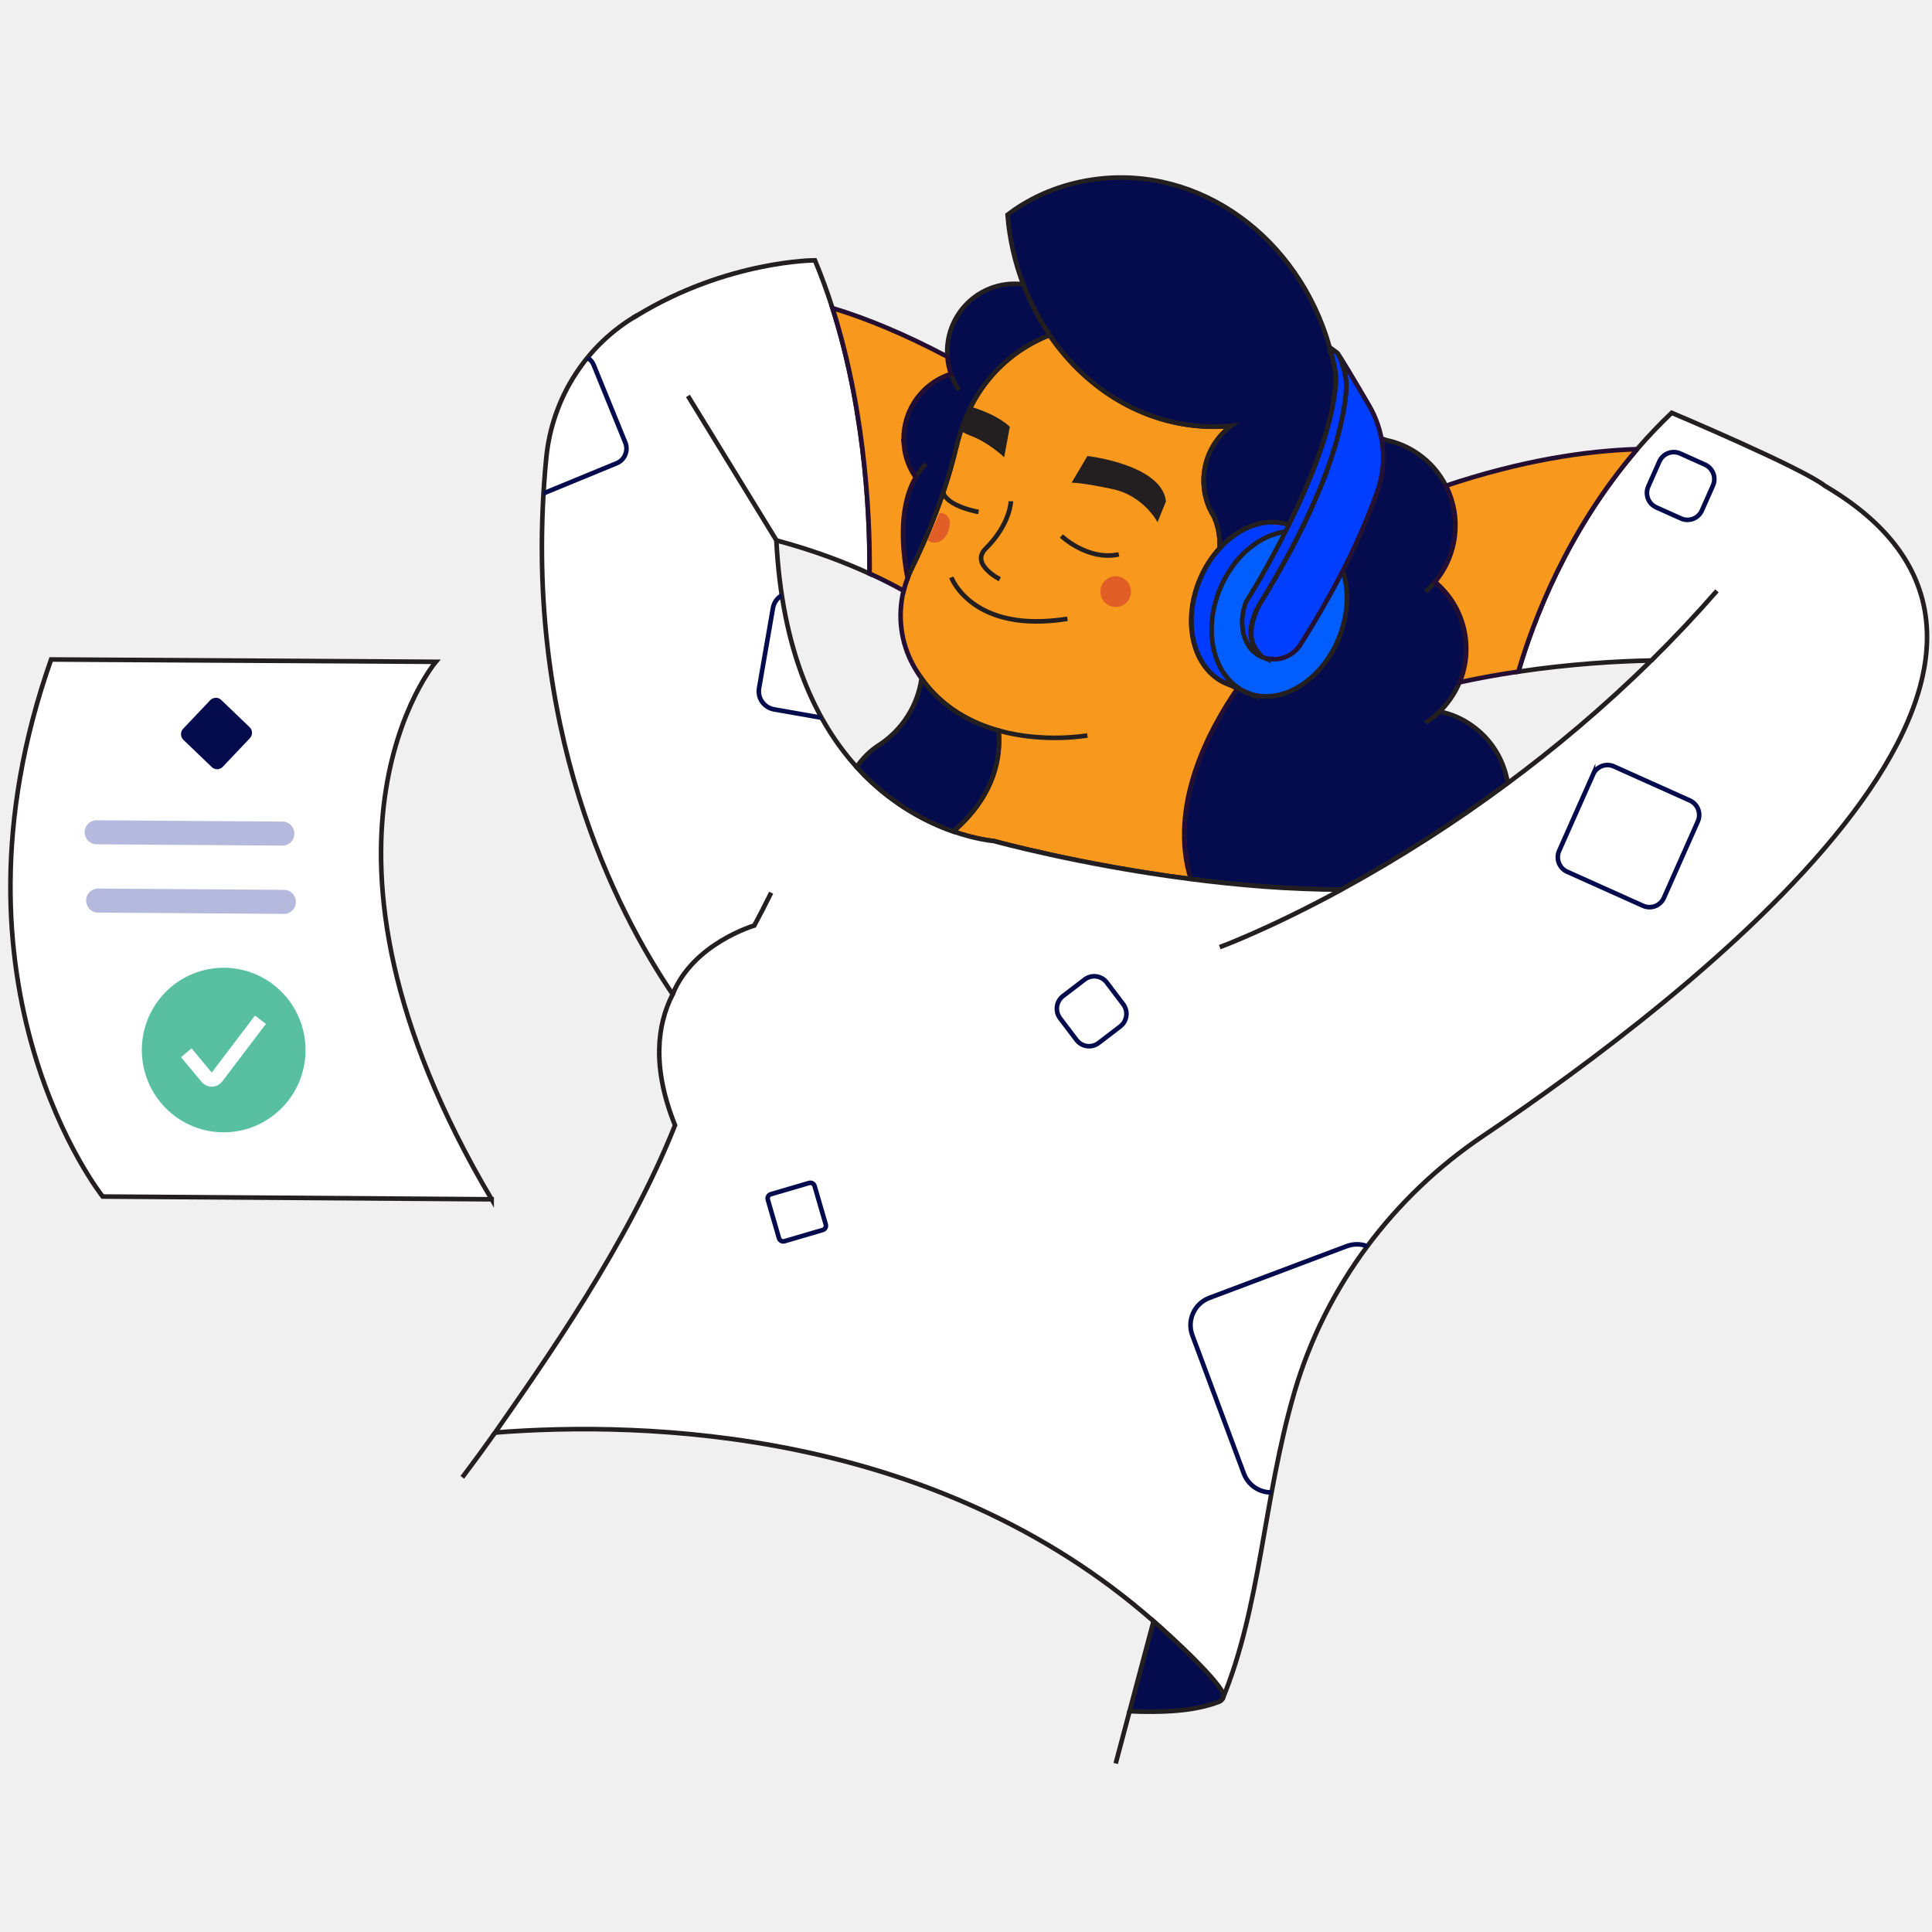
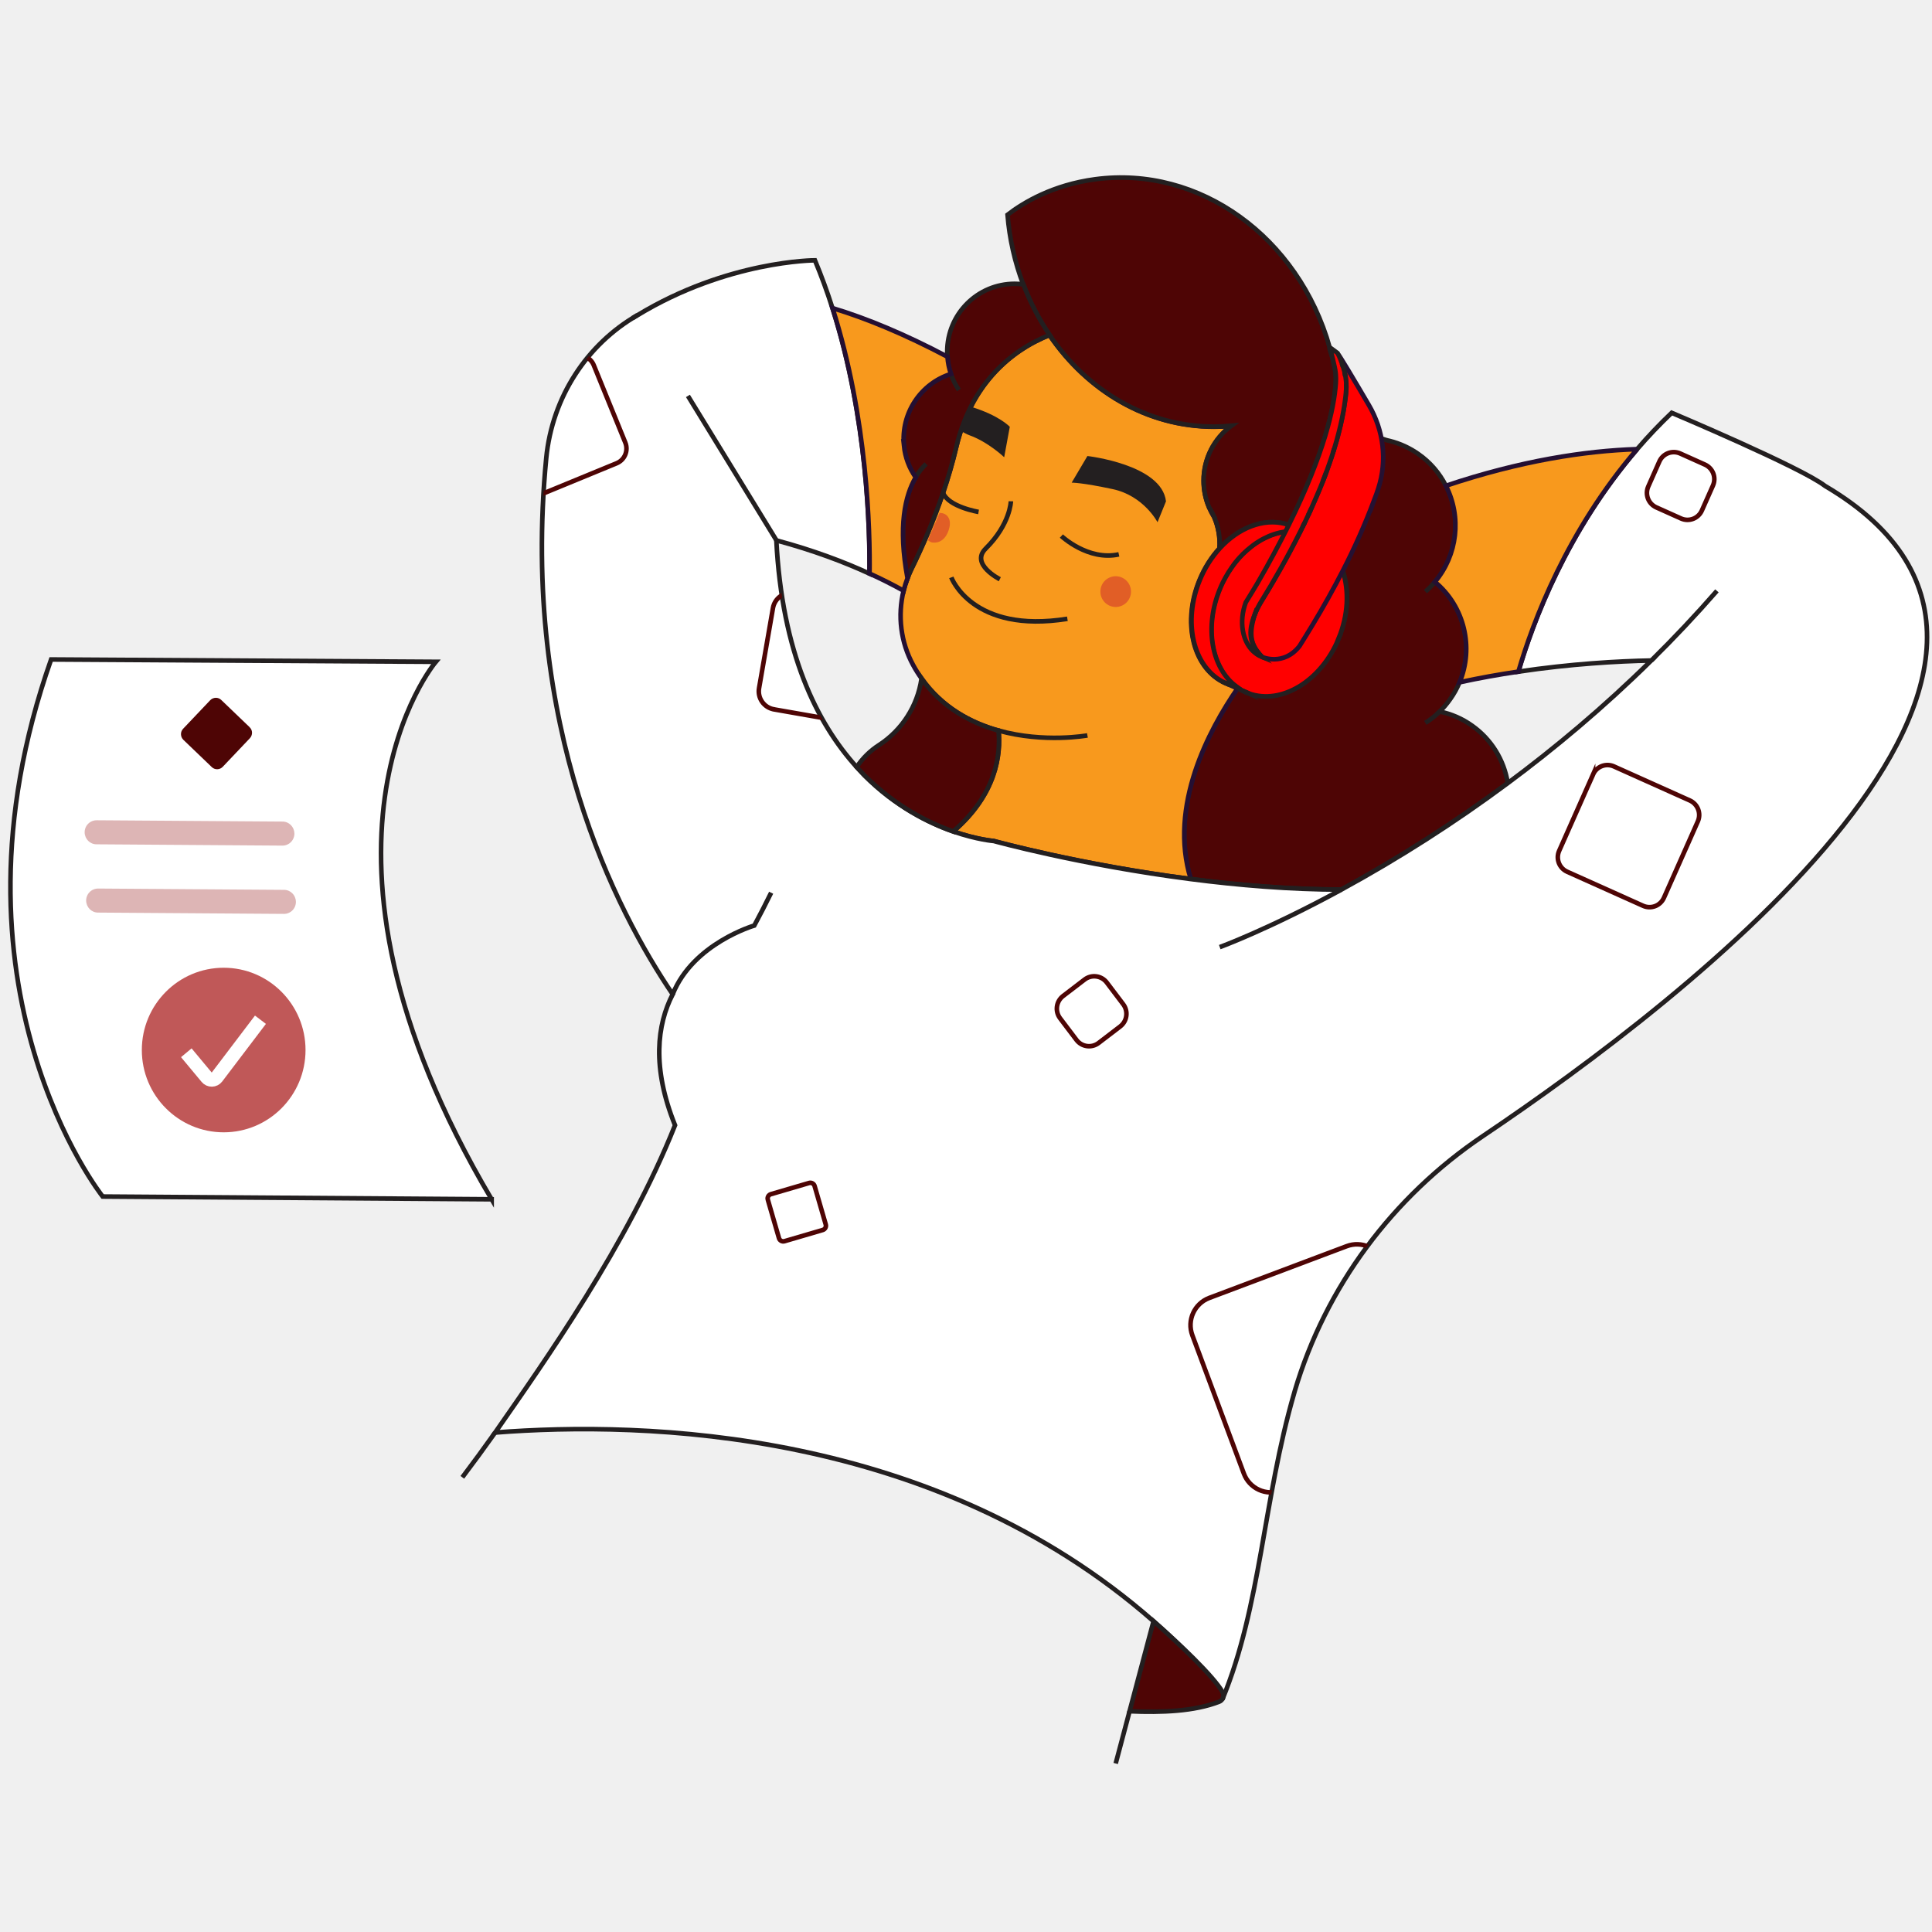
- <svg xmlns="http://www.w3.org/2000/svg" id="SvgjsSvg1560" width="288" height="288" version="1.1">
-   <defs id="SvgjsDefs1561" />
-   <g id="SvgjsG1562">
-     <svg viewBox="0 0 243 201" width="288" height="288">
-       <g clip-path="url(#a)">
-         <path fill="#fff" stroke="#231F20" stroke-miterlimit="10" stroke-width=".577" d="m61.837 129.842-48.922-.346s-21.01-26.341-6.487-67.55l48.388.293S35.361 85.15 61.837 129.85z" class="svgShape colorffffff-1 svgStroke colorStroke231f20-1 selectable" />
-         <path fill="#B5B9DD" d="M37.028 83.812a1.503 1.503 0 0 1-1.512 1.546l-23.374-.164c-.816 0-1.47-.657-1.495-1.478a1.503 1.503 0 0 1 1.512-1.546l23.374.164c.816 0 1.47.657 1.495 1.477M37.218 92.4a1.503 1.503 0 0 1-1.513 1.546l-23.373-.164c-.817 0-1.47-.657-1.496-1.478a1.503 1.503 0 0 1 1.513-1.546l23.373.164c.817 0 1.47.657 1.496 1.477" class="svgShape colorb5b9dd-2 selectable" />
-         <path fill="#050c4e" d="m31.4 70.464-3.575-3.43a.96.96 0 0 0-.696-.268 1 1 0 0 0-.688.302l-3.411 3.594a.97.97 0 0 0-.267.7 1 1 0 0 0 .301.691l3.575 3.43c.189.182.438.277.696.268a.96.96 0 0 0 .679-.302l3.411-3.594c.18-.19.275-.44.275-.7a.95.95 0 0 0-.3-.683z" class="svgShape colored2b50-3 selectable" />
-         <path fill="#58C0A0" d="M28.134 121.419c5.685 0 10.294-4.634 10.294-10.35s-4.609-10.35-10.294-10.35-10.295 4.634-10.295 10.35 4.609 10.35 10.295 10.35" class="svgShape color58c0a0-4 selectable" />
-         <path stroke="#fff" stroke-miterlimit="10" stroke-width="1.73" d="m23.434 111.413 2.595 3.119a.787.787 0 0 0 1.229-.026l5.5-7.248" fill="none" class="svgStroke colorStrokeffffff-5 selectable" />
-         <path fill="#050c4e" stroke="#231F20" stroke-miterlimit="10" stroke-width=".577" d="M189.646 77.486a179 179 0 0 1-20.942 13.4c-6.497-.017-13.002-.562-18.931-1.33-2.836-9.227 2.294-18.782 5.878-23.983l.618.276h.018c.163.095.335.173.498.25.086.035.172.07.258.096l.034.017c4.073 1.469 9.075-1.546 11.283-6.894 1.238-2.972 1.341-6.056.524-8.536 3.24-6.298 2.149-13.39 2.957-17.252.085-.398 1.452.63 2.973.933 1.263.32 2.492.872 3.626 1.676a10.76 10.76 0 0 1 3.412 3.948c1.787 3.516 1.624 7.879-.791 11.326-.189.268-.387.518-.593.769 3.721 3.093 4.924 8.25 3.111 12.622a10.5 10.5 0 0 1-1.169 2.117c-.404.578-.85 1.105-1.34 1.572 1.426.294 2.827.881 4.09 1.788a10.93 10.93 0 0 1 4.477 7.205z" class="svgShape color795ca7-6 svgStroke colorStroke231f20-6 selectable" />
-         <path fill="#F8991D" stroke="#240F32" stroke-miterlimit="10" stroke-width=".577" d="M149.772 89.564c-13.99-1.797-24.783-4.786-24.783-4.786s-2.079-.156-5.095-1.201c5.456-4.7 5.989-9.728 5.697-12.683-3.48-.976-7.09-2.894-9.685-6.565-.378-.527-.73-1.08-1.057-1.685-1.572-2.877-1.959-6.212-1.203-9.34.129-.535.292-1.062.49-1.572.146-.397.318-.786.498-1.166 1.367-2.79 2.785-6.056 3.979-9.59a64 64 0 0 0 1.667-5.78 23 23 0 0 1 1.04-3.3c.086-.198.163-.397.249-.596q.129-.295.258-.578.13-.287.275-.562c.086-.164.163-.32.249-.475q.129-.236.258-.458a8 8 0 0 1 .266-.45c.086-.146.181-.293.275-.431.361-.562.748-1.097 1.152-1.581 2.492-3.076 5.474-4.743 7.699-5.624 4.77 7.006 12.263 11.533 20.693 11.533.739 0 1.461-.035 2.183-.104a8.52 8.52 0 0 0-3.48 6.895c0 1.192.24 2.324.678 3.352.172.423.387.829.636 1.218.55 1.27.765 2.618.679 3.922-1.014 1.097-1.882 2.454-2.518 3.991-2.165 5.236-.876 10.808 2.862 12.787h.017l.791.362 1.108.493c-3.583 5.2-8.713 14.756-5.878 23.983z" class="svgShape colorf8991d-7 svgStroke colorStroke240f32-7 selectable" />
-         <path fill="#ffffff" stroke="#231F20" stroke-miterlimit="10" stroke-width=".577" d="M186.509 121.893c-11.326 7.629-19.774 18.929-23.658 32.061-.026.095-.051.19-.077.276-3.901 13.417-4.176 26.799-9.032 38.523.396-1.27-4.941-6.583-8.653-9.84-27.567-24.19-63.943-25.201-82.814-23.732 6.23-8.959 16.654-23.646 22.627-38.653-2.93-7.283-2.26-12.63-.293-16.475-7.072-10.41-19.163-33.65-15.906-67.421.74-7.698 5.139-14.341 11.455-17.978h.009c11.377-6.912 22.334-6.912 22.334-6.912a75 75 0 0 1 2.199 6.005c4.426 13.9 4.727 28.095 4.658 33.4-3.102-1.426-7.012-2.921-11.713-4.182.714 14.108 5.07 22.963 10.106 28.518.327.354.662.708.988 1.045 3.876 3.88 8.018 5.953 11.154 7.05 3.017 1.045 5.096 1.2 5.096 1.2s10.793 2.99 24.783 4.787c5.93.769 12.435 1.313 18.931 1.33a178.6 178.6 0 0 0 20.942-13.399c5.869-4.354 12.014-9.477 18.046-15.421-4.245.086-10.157.423-16.714 1.4 1.83-6.29 6.101-17.711 14.944-27.992a63 63 0 0 1 4.339-4.561s16.293 6.868 19.292 9.2c37.742 22.22-17.332 64.475-43.043 81.771Z" class="svgShape colorffffff-8 svgStroke colorStroke231f20-8 selectable" />
-         <path stroke="#231F20" stroke-miterlimit="10" stroke-width=".577" d="M125.591 70.887c5.757 1.607 11.18.613 11.18.613" fill="none" class="svgStroke colorStroke231f20-9 selectable" />
-         <path fill="#050c4e" stroke="#231F20" stroke-miterlimit="10" stroke-width=".577" d="M168.007 27.302c-.215 2.98-1.375 8.605-5.93 17.788l-.481-.216c-2.767-.717-5.878.527-8.206 3.067a8.5 8.5 0 0 0-.679-3.922 7 7 0 0 0-.292-.622c-.112-.199-.224-.406-.353-.596a8.5 8.5 0 0 1-.679-3.352 8.55 8.55 0 0 1 3.481-6.895c-.722.07-1.453.104-2.183.104-8.43 0-15.923-4.518-20.693-11.533a30.6 30.6 0 0 1-3.3-6.367 32 32 0 0 1-1.967-8.743c1.993-1.538 5.706-3.759 11.008-4.467 13.104-1.754 25.582 7.24 29.518 21.166-.138-.095.163.787.352 1.34.137.596.266 1.2.378 1.814.043.475.052.941.017 1.408z" class="svgShape color795ca7-10 svgStroke colorStroke231f20-10 selectable" />
-         <path stroke="#231F20" stroke-miterlimit="10" stroke-width=".577" d="m153.751 64.734.791.355c-.095-.035-.198-.078-.293-.113a4 4 0 0 1-.498-.242ZM164.166 46.014l-.705-.31" fill="none" class="svgStroke colorStroke231f20-11 selectable" />
-         <path fill="#005eff" stroke="#231F20" stroke-miterlimit="10" stroke-width=".577" d="M168.368 59.328c-2.208 5.339-7.201 8.354-11.283 6.894l-.034-.018-.765-.336h-.017a8 8 0 0 1-.567-.355c-.086-.052-.164-.112-.25-.172-3.102-2.307-4.056-7.439-2.053-12.268 1.684-4.078 4.992-6.8 8.275-7.206a6 6 0 0 1 1.847.026c.086.01.155.026.241.035q.194.037.387.086l1.847.821c1.349.89 2.329 2.29 2.879 3.965.825 2.471.713 5.564-.524 8.536z" class="svgShape colored1c53-12 svgStroke colorStroke231f20-12 selectable" />
-         <path stroke="#231F20" stroke-miterlimit="10" stroke-width=".577" d="M157.051 66.203q-.129-.04-.258-.095a5 5 0 0 1-.498-.233l.765.337zM166.014 46.833l-1.848-.821c.284.069.559.164.825.276.361.156.705.337 1.023.545Z" fill="none" class="svgStroke colorStroke231f20-13 selectable" />
-         <path fill="#003cff" stroke="#231F20" stroke-miterlimit="10" stroke-width=".577" d="M163.779 45.929a2 2 0 0 0-.241-.035 6.2 6.2 0 0 0-1.323-.069c-.095 0-.181 0-.275.017-.086 0-.172.009-.249.026h-.009c-.086.009-.172.026-.249.035a6 6 0 0 0-.885.198l-.335.104c-.421.138-.843.32-1.255.536-.095.052-.198.095-.292.155-.095.052-.181.095-.267.156q-.386.233-.773.518c-.094.07-.189.138-.275.216a12 12 0 0 0-1.014.89c-.137.138-.284.285-.421.44l-.009.01c-.154.172-.318.353-.464.544-.129.155-.257.32-.369.492-.069.078-.12.155-.172.233 0 0-.009.009-.009.017-.111.156-.214.32-.318.484-.025.026-.034.052-.051.07-.129.215-.258.423-.378.647-.121.216-.232.424-.344.648a.4.4 0 0 0-.026.06q-.18.364-.335.752c-2.002 4.83-1.048 9.962 2.054 12.268a5.5 5.5 0 0 1-.911-.25l-.791-.355h-.017c-3.738-1.987-5.027-7.559-2.861-12.794a13.6 13.6 0 0 1 2.518-3.992c2.337-2.548 5.439-3.784 8.206-3.067l.481.216 1.375.605h.017s.086.07.121.095q.1.063.189.138z" class="svgShape colorcb1682-14 svgStroke colorStroke231f20-14 selectable" />
-         <path fill="#003fff" stroke="#251132" stroke-miterlimit="10" stroke-width=".577" d="M172.837 41.901a83 83 0 0 1-3.944 8.89 113 113 0 0 1-3.756 6.73c-.541.89-1.099 1.806-1.692 2.747-2.028 2.575-4.718 1.365-4.718 1.365-1.538-1.546-1.633-2.903-1.212-4.449.095-.337.206-.665.344-.985a10.4 10.4 0 0 1 .782-1.546c.284-.458.559-.907.825-1.357a127 127 0 0 0 1.572-2.712c.929-1.65 1.762-3.214 2.501-4.7a1 1 0 0 1 .052-.095s0-.017.008-.026c.086-.173.172-.337.249-.51.086-.173.164-.337.25-.5.163-.338.318-.666.464-.994.111-.251.232-.502.343-.743.164-.363.318-.718.473-1.072.077-.172.155-.337.215-.5.086-.2.163-.39.249-.58a35.58 35.58 0 0 0 .524-1.279c.172-.422.327-.837.473-1.243s.292-.804.421-1.192c.069-.2.138-.39.198-.58.068-.19.129-.38.18-.56q.092-.283.172-.554c.06-.19.112-.363.163-.544q.077-.27.155-.527c.077-.276.155-.544.215-.812l.051-.199.078-.294c.051-.19.094-.38.137-.578.069-.294.129-.588.189-.873.026-.147.052-.285.086-.415.026-.147.052-.293.086-.44.077-.432.138-.856.198-1.262.026-.13.034-.259.051-.388q.013-.107.026-.2c.026-.198.043-.388.06-.578v-.07l.026-.301a3.4 3.4 0 0 0 0-.657c0-.078-.009-.155-.017-.242 0-.035 0-.078-.009-.112 0-.07-.008-.13-.026-.199-.008-.086-.025-.181-.034-.276-.009-.06-.026-.121-.034-.182-.035-.155-.069-.32-.103-.466 0-.035-.018-.07-.026-.095-.035-.156-.086-.32-.129-.467 0-.017-.009-.035-.017-.052a12.187 12.187 0 0 0-.361-1.02c-.052-.129-.103-.258-.163-.38a4 4 0 0 0-.172-.362c.18.138 2.182 3.499 3.927 6.48 1.856 3.153 2.329 6.963 1.203 10.453-.163.51-.344 1.028-.533 1.538z" class="svgShape colorec2154-15 svgStroke colorStroke251132-15 selectable" />
-         <path fill="#003aff" stroke="#231F20" stroke-miterlimit="10" stroke-width=".577" d="M169.322 27.3v.657c0 .104-.008.199-.026.302v.07c-.017.19-.034.38-.06.578-.026.19-.051.398-.077.588-.052.406-.12.83-.198 1.261-.051.276-.103.562-.163.847-.06.293-.12.587-.189.881-.069.285-.138.579-.215.872l-.051.2q-.101.399-.215.811c-.052.173-.095.355-.155.527-.052.182-.103.363-.163.545-.052.181-.112.362-.172.553-.052.19-.112.371-.181.561-.06.19-.128.38-.197.579-.138.389-.275.786-.421 1.192q-.23.608-.473 1.244c-.094.233-.18.467-.275.691a9 9 0 0 1-.249.588c-.077.19-.163.38-.249.579-.069.164-.138.337-.215.5q-.23.53-.473 1.072c-.112.25-.232.492-.344.743q-.218.49-.464.993c-.085.165-.154.337-.249.502-.086.172-.163.337-.249.51 0 0 0 .017-.009.025a1 1 0 0 1-.051.095 105 105 0 0 1-2.501 4.7 108 108 0 0 1-2.397 4.07 10 10 0 0 0-.782 1.537c-.138.328-.25.657-.344.993-.421 1.547-.327 2.903 1.212 4.45l-.344-.147h-.009a4 4 0 0 1-.447-.294c-.85-.63-1.4-1.659-1.606-2.86-.19-1.097-.078-2.332.369-3.55q.8-1.286 1.521-2.506a129 129 0 0 0 3.867-7.188c4.554-9.174 5.715-14.807 5.929-17.788a8.4 8.4 0 0 0-.017-1.4c-.051-.63-.601-2.73-.73-3.17.154.112.326.224.498.345.155.113.318.234.481.355q.094.18.172.363c.06.13.112.25.164.38.068.172.137.337.197.518.06.164.112.328.163.501 0 .017.009.035.018.052l.129.466c0 .035.017.07.025.095l.103.467c.009.06.026.121.035.181q.024.145.034.277c.009.069.017.138.026.199 0 .034.009.077.009.112q.002.127.017.242z" class="svgShape colorcb1682-16 svgStroke colorStroke231f20-16 selectable" />
-         <path stroke="#231F20" stroke-miterlimit="10" stroke-width=".577" d="M168.935 25.202a8 8 0 0 0-.164-.5M169.201 26.29c-.035-.155-.069-.319-.103-.466M167.81 35.44q-.08.269-.172.552M166.838 38.334q-.217.608-.473 1.244M164.905 43.016c-.111.25-.223.492-.343.743M164.089 44.754c-.086.164-.163.337-.249.501M158.082 55.56a8 8 0 0 0-.224.631M158.718 61.633c-.997-1.157-1.925-2.246-.868-5.434" fill="none" class="svgStroke colorStroke231f20-17 selectable" />
-         <path fill="#050c4e" stroke="#231F20" stroke-miterlimit="10" stroke-width=".577" d="M132.01 21.132c-2.217.88-5.208 2.548-7.7 5.624-.395.484-.782 1.02-1.151 1.58a7 7 0 0 0-.275.433 8 8 0 0 0-.267.449c-.094.147-.172.302-.258.458-.085.155-.171.31-.249.475-.094.181-.189.363-.275.562-.094.19-.18.38-.258.578-.085.2-.171.398-.249.596a23 23 0 0 0-1.04 3.3 63 63 0 0 1-1.667 5.78c-1.194 3.534-2.612 6.8-3.978 9.59q-.282.57-.499 1.166c-1.211-6.522-.318-10.401 1.031-12.682a8.55 8.55 0 0 1 4.426-13.02 8.5 8.5 0 0 1-.438-2.16c-.026-.207-.026-.414-.026-.63 0-4.717 3.798-8.536 8.49-8.536.37 0 .739.026 1.091.07a30.6 30.6 0 0 0 3.3 6.367z" class="svgShape color6b3293-18 svgStroke colorStroke231f20-18 selectable" />
-         <path stroke="#231F20" stroke-miterlimit="10" stroke-width=".577" d="M120.606 28.054a8.6 8.6 0 0 1-1.014-2.03M180.484 52.184c-.369.449-.773.855-1.203 1.226M181.078 68.504c-.559.544-1.16 1.01-1.805 1.417M152.874 44.268c-.051-.086-.111-.164-.154-.25M116.482 37.35a8 8 0 0 0-1.315 1.684" fill="none" class="svgStroke colorStroke231f20-19 selectable" />
-         <path fill="#050c4e" stroke="#231F20" stroke-miterlimit="10" stroke-width=".577" d="M119.892 83.577c-3.136-1.098-7.278-3.171-11.154-7.05a62 62 0 0 1-.988-1.046 9.6 9.6 0 0 1 2.827-2.781 11.99 11.99 0 0 0 5.319-8.285v-.087c2.604 3.672 6.213 5.59 9.694 6.566.292 2.955-.241 7.983-5.698 12.682Z" class="svgShape color6b3293-20 svgStroke colorStroke231f20-20 selectable" />
-         <path fill="#F8991D" stroke="#240F32" stroke-miterlimit="10" stroke-width=".577" d="M113.698 35.068a8.4 8.4 0 0 0 1.478 3.974c-1.341 2.29-2.235 6.16-1.032 12.682-.197.519-.36 1.037-.489 1.573a62 62 0 0 0-4.288-2.16c.068-5.304-.232-19.49-4.658-33.39 4.297 1.304 9.1 3.29 14.462 6.124.052.752.198 1.469.439 2.16-3.781 1.192-6.334 4.933-5.904 9.046z" class="svgShape colorf8991d-21 svgStroke colorStroke240f32-21 selectable" />
-         <path stroke="#231F20" stroke-miterlimit="10" stroke-width=".577" d="M80.158 18.645c-.207.12-.413.25-.619.38M215.949 53.315a161 161 0 0 1-8.25 8.76M168.712 90.895c-9.186 5.002-15.296 7.23-15.296 7.23" fill="none" class="svgStroke colorStroke231f20-22 selectable" />
-         <path fill="#F8991D" stroke="#240F32" stroke-miterlimit="10" stroke-width=".577" d="M205.929 35.482c-8.843 10.281-13.113 21.702-14.952 27.992a114 114 0 0 0-7.391 1.339c1.814-4.372.619-9.538-3.11-12.622a11.025 11.025 0 0 0 1.383-12.095c9.375-3.136 17.41-4.389 24.061-4.605z" class="svgShape colorf8991d-23 svgStroke colorStroke240f32-23 selectable" />
-         <path stroke="#231F20" stroke-miterlimit="10" stroke-width=".577" d="M62.275 159.18a237 237 0 0 1-4.125 5.633" fill="none" class="svgStroke colorStroke231f20-24 selectable" />
-         <path fill="#050c4e" stroke="#231F20" stroke-miterlimit="10" stroke-width=".577" d="M145.089 182.912c3.127 2.747 7.553 6.92 8.687 8.925a.84.84 0 0 1-.438 1.2c-3.171 1.227-7.184 1.365-11.266 1.201z" class="svgShape color795ca7-25 svgStroke colorStroke231f20-25 selectable" />
-         <path stroke="#231F20" stroke-miterlimit="10" stroke-width=".577" d="m142.073 194.238-1.745 6.566" fill="none" class="svgStroke colorStroke231f20-26 selectable" />
-         <path fill="#231F20" d="m134.795 39.699 1.976-3.343s9.35 1.053 9.883 5.701l-1.066 2.627s-1.719-3.326-5.637-4.164c-3.919-.838-5.147-.812-5.147-.812zM120.933 33.27c.318.13.61.337.953.458 2.407.855 4.417 2.782 4.417 2.782l.705-3.827s-1.289-1.426-4.89-2.523l-1.177 3.11z" class="svgShape color231f20-27 selectable" />
-         <path stroke="#231F20" stroke-miterlimit="10" stroke-width=".577" d="M127.146 42.049s-.061 2.868-3.171 5.952c-1.985 1.961 1.778 3.853 1.778 3.853M119.652 51.621s2.621 7.127 14.6 5.21M133.497 46.42s3.351 3.162 7.227 2.307M123.081 43.389s-3.79-.63-4.469-2.41" fill="none" class="svgStroke colorStroke231f20-28 selectable" />
-         <path fill="#E15E26" d="M140.328 55.345a1.93 1.93 0 0 0 1.925-1.935 1.93 1.93 0 0 0-1.925-1.935 1.93 1.93 0 0 0-1.925 1.935 1.93 1.93 0 0 0 1.925 1.935M116.705 46.948c.309.208.395.303.791.303 1.065 0 1.693-.89 1.925-1.936s-.284-1.805-1.246-1.805z" class="svgShape colore15e26-29 selectable" />
-         <path stroke="#231F20" stroke-miterlimit="10" stroke-width=".577" d="m97.654 46.957-11.129-18.16" fill="none" class="svgStroke colorStroke231f20-30 selectable" />
-         <path fill="#fff" d="M96.993 91.283a122 122 0 0 1-2.123 4.13s-7.691 2.246-10.252 8.622" class="svgShape colorffffff-31 selectable" />
-         <path stroke="#231F20" stroke-miterlimit="10" stroke-width=".577" d="M96.993 91.283a122 122 0 0 1-2.123 4.13s-7.691 2.246-10.252 8.622" fill="none" class="svgStroke colorStroke231f20-32 selectable" />
-         <mask id="b" width="181" height="182" x="62" y="11" maskUnits="userSpaceOnUse" style="mask-type:luminance">
-           <path fill="#fff" d="M186.509 121.893c-11.326 7.629-19.774 18.929-23.658 32.061-.026.095-.051.19-.077.276-3.901 13.417-4.176 26.799-9.032 38.523.396-1.27-4.941-6.583-8.653-9.84-27.567-24.19-63.943-25.201-82.814-23.732 6.23-8.959 16.654-23.646 22.627-38.653-2.93-7.283-2.26-12.63-.293-16.475-7.072-10.41-19.163-33.65-15.906-67.421.74-7.698 5.139-14.341 11.455-17.978h.009c11.377-6.912 22.334-6.912 22.334-6.912a75 75 0 0 1 2.199 6.005c4.426 13.9 4.727 28.095 4.658 33.4-3.102-1.426-7.012-2.921-11.713-4.182.714 14.108 5.07 22.963 10.106 28.518.327.354.662.708.988 1.045 3.876 3.88 8.018 5.953 11.154 7.05 3.017 1.045 5.096 1.2 5.096 1.2s10.793 2.99 24.783 4.787c5.93.769 12.435 1.313 18.931 1.33a178.6 178.6 0 0 0 20.942-13.399c5.869-4.354 12.014-9.477 18.046-15.421-4.245.086-10.157.423-16.714 1.4 1.83-6.29 6.101-17.711 14.944-27.992a63 63 0 0 1 4.339-4.561s16.293 6.868 19.292 9.2c37.742 22.22-17.332 64.475-43.043 81.771" class="svgShape colorffffff-34 selectable" />
-         </mask>
-         <g stroke-miterlimit="10" mask="url(#b)">
-           <path d="m97.34 68.22 10.014 1.755a2.295 2.295 0 0 0 2.654-1.876l1.746-10.069a2.305 2.305 0 0 0-1.866-2.668l-10.015-1.756a2.296 2.296 0 0 0-2.654 1.877L95.473 65.55a2.306 2.306 0 0 0 1.866 2.668ZM149.971 146.951l6.476 17.386a3.63 3.63 0 0 0 4.679 2.141l17.294-6.511a3.66 3.66 0 0 0 2.129-4.704l-6.476-17.387a3.63 3.63 0 0 0-4.679-2.14l-17.294 6.511a3.66 3.66 0 0 0-2.129 4.704ZM208.321 42.816l3.115 1.398a1.98 1.98 0 0 0 2.622-1.01l1.39-3.131a2 2 0 0 0-1.003-2.636l-3.116-1.398a1.98 1.98 0 0 0-2.622 1.01l-1.39 3.132a2 2 0 0 0 1.004 2.635ZM96.576 129.897l1.402 4.835a.56.56 0 0 0 .693.382l4.809-1.41a.56.56 0 0 0 .38-.696l-1.402-4.836a.56.56 0 0 0-.693-.381l-4.81 1.41a.56.56 0 0 0-.38.696ZM166.401 77.436l.719 2.48a.56.56 0 0 0 .693.382l2.466-.723a.563.563 0 0 0 .38-.697l-.719-2.48a.56.56 0 0 0-.693-.381l-2.467.723a.56.56 0 0 0-.379.696ZM61.331 30.431l3.964 9.73a1.98 1.98 0 0 0 2.589 1.09l9.678-3.984a2 2 0 0 0 1.085-2.603l-3.964-9.73a1.98 1.98 0 0 0-2.589-1.09l-9.678 3.984a2 2 0 0 0-1.085 2.603ZM200.37 76.406l-4.262 9.602a2 2 0 0 0 1.004 2.635l9.55 4.285a1.98 1.98 0 0 0 2.621-1.009l4.262-9.601a2 2 0 0 0-1.003-2.636l-9.55-4.285a1.98 1.98 0 0 0-2.622 1.01ZM133.332 107.073l2.066 2.729a1.976 1.976 0 0 0 2.781.38l2.715-2.077a2 2 0 0 0 .378-2.797l-2.066-2.729a1.98 1.98 0 0 0-2.782-.38l-2.715 2.077a2.003 2.003 0 0 0-.377 2.797Z" fill="none" stroke="#050c4e" stroke-width=".577" class="svgStroke colorStrokeed1c53-36 selectable" />
+ <svg xmlns="http://www.w3.org/2000/svg" id="SvgjsSvg1172" width="288" height="288" version="1.1">
+   <defs id="SvgjsDefs1173" />
+   <g id="SvgjsG1174">
+     <svg viewBox="0 0 288 288" width="288" height="288">
+       <svg viewBox="0 0 243 201" width="288" height="288">
+         <g clip-path="url(#a)">
+           <path fill="#fff" stroke="#231F20" stroke-miterlimit="10" stroke-width=".577" d="m61.837 129.842-48.922-.346s-21.01-26.341-6.487-67.55l48.388.293S35.361 85.15 61.837 129.85z" class="svgShape colorffffff-2 svgStroke colorStroke231f20-2 selectable" />
+           <path fill="#ddb5b5" d="M37.028 83.812a1.503 1.503 0 0 1-1.512 1.546l-23.374-.164c-.816 0-1.47-.657-1.495-1.478a1.503 1.503 0 0 1 1.512-1.546l23.374.164c.816 0 1.47.657 1.495 1.477M37.218 92.4a1.503 1.503 0 0 1-1.513 1.546l-23.373-.164c-.817 0-1.47-.657-1.496-1.478a1.503 1.503 0 0 1 1.513-1.546l23.373.164c.817 0 1.47.657 1.496 1.477" class="svgShape colorb5b9dd-3 selectable" />
+           <path fill="#4e0505" d="m31.4 70.464-3.575-3.43a.96.96 0 0 0-.696-.268 1 1 0 0 0-.688.302l-3.411 3.594a.97.97 0 0 0-.267.7 1 1 0 0 0 .301.691l3.575 3.43c.189.182.438.277.696.268a.96.96 0 0 0 .679-.302l3.411-3.594c.18-.19.275-.44.275-.7a.95.95 0 0 0-.3-.683z" class="svgShape color050c4e-4 selectable" />
+           <path fill="#c05858" d="M28.134 121.419c5.685 0 10.294-4.634 10.294-10.35s-4.609-10.35-10.294-10.35-10.295 4.634-10.295 10.35 4.609 10.35 10.295 10.35" class="svgShape color58c0a0-5 selectable" />
+           <path fill="none" stroke="#fff" stroke-miterlimit="10" stroke-width="1.73" d="m23.434 111.413 2.595 3.119a.787.787 0 0 0 1.229-.026l5.5-7.248" class="svgStroke colorStrokeffffff-6 selectable" />
+           <path fill="#4e0505" stroke="#231F20" stroke-miterlimit="10" stroke-width=".577" d="M189.646 77.486a179 179 0 0 1-20.942 13.4c-6.497-.017-13.002-.562-18.931-1.33-2.836-9.227 2.294-18.782 5.878-23.983l.618.276h.018c.163.095.335.173.498.25.086.035.172.07.258.096l.034.017c4.073 1.469 9.075-1.546 11.283-6.894 1.238-2.972 1.341-6.056.524-8.536 3.24-6.298 2.149-13.39 2.957-17.252.085-.398 1.452.63 2.973.933 1.263.32 2.492.872 3.626 1.676a10.76 10.76 0 0 1 3.412 3.948c1.787 3.516 1.624 7.879-.791 11.326-.189.268-.387.518-.593.769 3.721 3.093 4.924 8.25 3.111 12.622a10.5 10.5 0 0 1-1.169 2.117c-.404.578-.85 1.105-1.34 1.572 1.426.294 2.827.881 4.09 1.788a10.93 10.93 0 0 1 4.477 7.205z" class="svgShape color050c4e-7 svgStroke colorStroke231f20-7 selectable" />
+           <path fill="#F8991D" stroke="#240F32" stroke-miterlimit="10" stroke-width=".577" d="M149.772 89.564c-13.99-1.797-24.783-4.786-24.783-4.786s-2.079-.156-5.095-1.201c5.456-4.7 5.989-9.728 5.697-12.683-3.48-.976-7.09-2.894-9.685-6.565-.378-.527-.73-1.08-1.057-1.685-1.572-2.877-1.959-6.212-1.203-9.34.129-.535.292-1.062.49-1.572.146-.397.318-.786.498-1.166 1.367-2.79 2.785-6.056 3.979-9.59a64 64 0 0 0 1.667-5.78 23 23 0 0 1 1.04-3.3c.086-.198.163-.397.249-.596q.129-.295.258-.578.13-.287.275-.562c.086-.164.163-.32.249-.475q.129-.236.258-.458a8 8 0 0 1 .266-.45c.086-.146.181-.293.275-.431.361-.562.748-1.097 1.152-1.581 2.492-3.076 5.474-4.743 7.699-5.624 4.77 7.006 12.263 11.533 20.693 11.533.739 0 1.461-.035 2.183-.104a8.52 8.52 0 0 0-3.48 6.895c0 1.192.24 2.324.678 3.352.172.423.387.829.636 1.218.55 1.27.765 2.618.679 3.922-1.014 1.097-1.882 2.454-2.518 3.991-2.165 5.236-.876 10.808 2.862 12.787h.017l.791.362 1.108.493c-3.583 5.2-8.713 14.756-5.878 23.983z" class="svgShape colorf8991d-8 svgStroke colorStroke240f32-8 selectable" />
+           <path fill="#fff" stroke="#231F20" stroke-miterlimit="10" stroke-width=".577" d="M186.509 121.893c-11.326 7.629-19.774 18.929-23.658 32.061-.026.095-.051.19-.077.276-3.901 13.417-4.176 26.799-9.032 38.523.396-1.27-4.941-6.583-8.653-9.84-27.567-24.19-63.943-25.201-82.814-23.732 6.23-8.959 16.654-23.646 22.627-38.653-2.93-7.283-2.26-12.63-.293-16.475-7.072-10.41-19.163-33.65-15.906-67.421.74-7.698 5.139-14.341 11.455-17.978h.009c11.377-6.912 22.334-6.912 22.334-6.912a75 75 0 0 1 2.199 6.005c4.426 13.9 4.727 28.095 4.658 33.4-3.102-1.426-7.012-2.921-11.713-4.182.714 14.108 5.07 22.963 10.106 28.518.327.354.662.708.988 1.045 3.876 3.88 8.018 5.953 11.154 7.05 3.017 1.045 5.096 1.2 5.096 1.2s10.793 2.99 24.783 4.787c5.93.769 12.435 1.313 18.931 1.33a178.6 178.6 0 0 0 20.942-13.399c5.869-4.354 12.014-9.477 18.046-15.421-4.245.086-10.157.423-16.714 1.4 1.83-6.29 6.101-17.711 14.944-27.992a63 63 0 0 1 4.339-4.561s16.293 6.868 19.292 9.2c37.742 22.22-17.332 64.475-43.043 81.771Z" class="svgShape colorffffff-9 svgStroke colorStroke231f20-9 selectable" />
+           <path fill="none" stroke="#231F20" stroke-miterlimit="10" stroke-width=".577" d="M125.591 70.887c5.757 1.607 11.18.613 11.18.613" class="svgStroke colorStroke231f20-10 selectable" />
+           <path fill="#4e0505" stroke="#231F20" stroke-miterlimit="10" stroke-width=".577" d="M168.007 27.302c-.215 2.98-1.375 8.605-5.93 17.788l-.481-.216c-2.767-.717-5.878.527-8.206 3.067a8.5 8.5 0 0 0-.679-3.922 7 7 0 0 0-.292-.622c-.112-.199-.224-.406-.353-.596a8.5 8.5 0 0 1-.679-3.352 8.55 8.55 0 0 1 3.481-6.895c-.722.07-1.453.104-2.183.104-8.43 0-15.923-4.518-20.693-11.533a30.6 30.6 0 0 1-3.3-6.367 32 32 0 0 1-1.967-8.743c1.993-1.538 5.706-3.759 11.008-4.467 13.104-1.754 25.582 7.24 29.518 21.166-.138-.095.163.787.352 1.34.137.596.266 1.2.378 1.814.043.475.052.941.017 1.408z" class="svgShape color050c4e-11 svgStroke colorStroke231f20-11 selectable" />
+           <path fill="none" stroke="#231F20" stroke-miterlimit="10" stroke-width=".577" d="m153.751 64.734.791.355c-.095-.035-.198-.078-.293-.113a4 4 0 0 1-.498-.242ZM164.166 46.014l-.705-.31" class="svgStroke colorStroke231f20-12 selectable" />
+           <path fill="#ff0000" stroke="#231F20" stroke-miterlimit="10" stroke-width=".577" d="M168.368 59.328c-2.208 5.339-7.201 8.354-11.283 6.894l-.034-.018-.765-.336h-.017a8 8 0 0 1-.567-.355c-.086-.052-.164-.112-.25-.172-3.102-2.307-4.056-7.439-2.053-12.268 1.684-4.078 4.992-6.8 8.275-7.206a6 6 0 0 1 1.847.026c.086.01.155.026.241.035q.194.037.387.086l1.847.821c1.349.89 2.329 2.29 2.879 3.965.825 2.471.713 5.564-.524 8.536z" class="svgShape color005eff-13 svgStroke colorStroke231f20-13 selectable" />
+           <path fill="none" stroke="#231F20" stroke-miterlimit="10" stroke-width=".577" d="M157.051 66.203q-.129-.04-.258-.095a5 5 0 0 1-.498-.233l.765.337zM166.014 46.833l-1.848-.821c.284.069.559.164.825.276.361.156.705.337 1.023.545Z" class="svgStroke colorStroke231f20-14 selectable" />
+           <path fill="#ff0000" stroke="#231F20" stroke-miterlimit="10" stroke-width=".577" d="M163.779 45.929a2 2 0 0 0-.241-.035 6.2 6.2 0 0 0-1.323-.069c-.095 0-.181 0-.275.017-.086 0-.172.009-.249.026h-.009c-.086.009-.172.026-.249.035a6 6 0 0 0-.885.198l-.335.104c-.421.138-.843.32-1.255.536-.095.052-.198.095-.292.155-.095.052-.181.095-.267.156q-.386.233-.773.518c-.094.07-.189.138-.275.216a12 12 0 0 0-1.014.89c-.137.138-.284.285-.421.44l-.009.01c-.154.172-.318.353-.464.544-.129.155-.257.32-.369.492-.069.078-.12.155-.172.233 0 0-.009.009-.009.017-.111.156-.214.32-.318.484-.025.026-.034.052-.051.07-.129.215-.258.423-.378.647-.121.216-.232.424-.344.648a.4.4 0 0 0-.026.06q-.18.364-.335.752c-2.002 4.83-1.048 9.962 2.054 12.268a5.5 5.5 0 0 1-.911-.25l-.791-.355h-.017c-3.738-1.987-5.027-7.559-2.861-12.794a13.6 13.6 0 0 1 2.518-3.992c2.337-2.548 5.439-3.784 8.206-3.067l.481.216 1.375.605h.017s.086.07.121.095q.1.063.189.138z" class="svgShape color003cff-15 svgStroke colorStroke231f20-15 selectable" />
+           <path fill="#ff0000" stroke="#251132" stroke-miterlimit="10" stroke-width=".577" d="M172.837 41.901a83 83 0 0 1-3.944 8.89 113 113 0 0 1-3.756 6.73c-.541.89-1.099 1.806-1.692 2.747-2.028 2.575-4.718 1.365-4.718 1.365-1.538-1.546-1.633-2.903-1.212-4.449.095-.337.206-.665.344-.985a10.4 10.4 0 0 1 .782-1.546c.284-.458.559-.907.825-1.357a127 127 0 0 0 1.572-2.712c.929-1.65 1.762-3.214 2.501-4.7a1 1 0 0 1 .052-.095s0-.017.008-.026c.086-.173.172-.337.249-.51.086-.173.164-.337.25-.5.163-.338.318-.666.464-.994.111-.251.232-.502.343-.743.164-.363.318-.718.473-1.072.077-.172.155-.337.215-.5.086-.2.163-.39.249-.58a35.58 35.58 0 0 0 .524-1.279c.172-.422.327-.837.473-1.243s.292-.804.421-1.192c.069-.2.138-.39.198-.58.068-.19.129-.38.18-.56q.092-.283.172-.554c.06-.19.112-.363.163-.544q.077-.27.155-.527c.077-.276.155-.544.215-.812l.051-.199.078-.294c.051-.19.094-.38.137-.578.069-.294.129-.588.189-.873.026-.147.052-.285.086-.415.026-.147.052-.293.086-.44.077-.432.138-.856.198-1.262.026-.13.034-.259.051-.388q.013-.107.026-.2c.026-.198.043-.388.06-.578v-.07l.026-.301a3.4 3.4 0 0 0 0-.657c0-.078-.009-.155-.017-.242 0-.035 0-.078-.009-.112 0-.07-.008-.13-.026-.199-.008-.086-.025-.181-.034-.276-.009-.06-.026-.121-.034-.182-.035-.155-.069-.32-.103-.466 0-.035-.018-.07-.026-.095-.035-.156-.086-.32-.129-.467 0-.017-.009-.035-.017-.052a12.187 12.187 0 0 0-.361-1.02c-.052-.129-.103-.258-.163-.38a4 4 0 0 0-.172-.362c.18.138 2.182 3.499 3.927 6.48 1.856 3.153 2.329 6.963 1.203 10.453-.163.51-.344 1.028-.533 1.538z" class="svgShape color003fff-16 svgStroke colorStroke251132-16 selectable" />
+           <path fill="#ff0000" stroke="#231F20" stroke-miterlimit="10" stroke-width=".577" d="M169.322 27.3v.657c0 .104-.008.199-.026.302v.07c-.017.19-.034.38-.06.578-.026.19-.051.398-.077.588-.052.406-.12.83-.198 1.261-.051.276-.103.562-.163.847-.06.293-.12.587-.189.881-.069.285-.138.579-.215.872l-.051.2q-.101.399-.215.811c-.052.173-.095.355-.155.527-.052.182-.103.363-.163.545-.052.181-.112.362-.172.553-.052.19-.112.371-.181.561-.06.19-.128.38-.197.579-.138.389-.275.786-.421 1.192q-.23.608-.473 1.244c-.094.233-.18.467-.275.691a9 9 0 0 1-.249.588c-.077.19-.163.38-.249.579-.069.164-.138.337-.215.5q-.23.53-.473 1.072c-.112.25-.232.492-.344.743q-.218.49-.464.993c-.085.165-.154.337-.249.502-.086.172-.163.337-.249.51 0 0 0 .017-.009.025a1 1 0 0 1-.051.095 105 105 0 0 1-2.501 4.7 108 108 0 0 1-2.397 4.07 10 10 0 0 0-.782 1.537c-.138.328-.25.657-.344.993-.421 1.547-.327 2.903 1.212 4.45l-.344-.147h-.009a4 4 0 0 1-.447-.294c-.85-.63-1.4-1.659-1.606-2.86-.19-1.097-.078-2.332.369-3.55q.8-1.286 1.521-2.506a129 129 0 0 0 3.867-7.188c4.554-9.174 5.715-14.807 5.929-17.788a8.4 8.4 0 0 0-.017-1.4c-.051-.63-.601-2.73-.73-3.17.154.112.326.224.498.345.155.113.318.234.481.355q.094.18.172.363c.06.13.112.25.164.38.068.172.137.337.197.518.06.164.112.328.163.501 0 .017.009.035.018.052l.129.466c0 .035.017.07.025.095l.103.467c.009.06.026.121.035.181q.024.145.034.277c.009.069.017.138.026.199 0 .034.009.077.009.112q.002.127.017.242z" class="svgShape color003aff-17 svgStroke colorStroke231f20-17 selectable" />
+           <path fill="none" stroke="#231F20" stroke-miterlimit="10" stroke-width=".577" d="M168.935 25.202a8 8 0 0 0-.164-.5M169.201 26.29c-.035-.155-.069-.319-.103-.466M167.81 35.44q-.08.269-.172.552M166.838 38.334q-.217.608-.473 1.244M164.905 43.016c-.111.25-.223.492-.343.743M164.089 44.754c-.086.164-.163.337-.249.501M158.082 55.56a8 8 0 0 0-.224.631M158.718 61.633c-.997-1.157-1.925-2.246-.868-5.434" class="svgStroke colorStroke231f20-18 selectable" />
+           <path fill="#4e0505" stroke="#231F20" stroke-miterlimit="10" stroke-width=".577" d="M132.01 21.132c-2.217.88-5.208 2.548-7.7 5.624-.395.484-.782 1.02-1.151 1.58a7 7 0 0 0-.275.433 8 8 0 0 0-.267.449c-.094.147-.172.302-.258.458-.085.155-.171.31-.249.475-.094.181-.189.363-.275.562-.094.19-.18.38-.258.578-.085.2-.171.398-.249.596a23 23 0 0 0-1.04 3.3 63 63 0 0 1-1.667 5.78c-1.194 3.534-2.612 6.8-3.978 9.59q-.282.57-.499 1.166c-1.211-6.522-.318-10.401 1.031-12.682a8.55 8.55 0 0 1 4.426-13.02 8.5 8.5 0 0 1-.438-2.16c-.026-.207-.026-.414-.026-.63 0-4.717 3.798-8.536 8.49-8.536.37 0 .739.026 1.091.07a30.6 30.6 0 0 0 3.3 6.367z" class="svgShape color050c4e-19 svgStroke colorStroke231f20-19 selectable" />
+           <path fill="none" stroke="#231F20" stroke-miterlimit="10" stroke-width=".577" d="M120.606 28.054a8.6 8.6 0 0 1-1.014-2.03M180.484 52.184c-.369.449-.773.855-1.203 1.226M181.078 68.504c-.559.544-1.16 1.01-1.805 1.417M152.874 44.268c-.051-.086-.111-.164-.154-.25M116.482 37.35a8 8 0 0 0-1.315 1.684" class="svgStroke colorStroke231f20-20 selectable" />
+           <path fill="#4e0505" stroke="#231F20" stroke-miterlimit="10" stroke-width=".577" d="M119.892 83.577c-3.136-1.098-7.278-3.171-11.154-7.05a62 62 0 0 1-.988-1.046 9.6 9.6 0 0 1 2.827-2.781 11.99 11.99 0 0 0 5.319-8.285v-.087c2.604 3.672 6.213 5.59 9.694 6.566.292 2.955-.241 7.983-5.698 12.682Z" class="svgShape color050c4e-21 svgStroke colorStroke231f20-21 selectable" />
+           <path fill="#F8991D" stroke="#240F32" stroke-miterlimit="10" stroke-width=".577" d="M113.698 35.068a8.4 8.4 0 0 0 1.478 3.974c-1.341 2.29-2.235 6.16-1.032 12.682-.197.519-.36 1.037-.489 1.573a62 62 0 0 0-4.288-2.16c.068-5.304-.232-19.49-4.658-33.39 4.297 1.304 9.1 3.29 14.462 6.124.052.752.198 1.469.439 2.16-3.781 1.192-6.334 4.933-5.904 9.046z" class="svgShape colorf8991d-22 svgStroke colorStroke240f32-22 selectable" />
+           <path fill="none" stroke="#231F20" stroke-miterlimit="10" stroke-width=".577" d="M80.158 18.645c-.207.12-.413.25-.619.38M215.949 53.315a161 161 0 0 1-8.25 8.76M168.712 90.895c-9.186 5.002-15.296 7.23-15.296 7.23" class="svgStroke colorStroke231f20-23 selectable" />
+           <path fill="#F8991D" stroke="#240F32" stroke-miterlimit="10" stroke-width=".577" d="M205.929 35.482c-8.843 10.281-13.113 21.702-14.952 27.992a114 114 0 0 0-7.391 1.339c1.814-4.372.619-9.538-3.11-12.622a11.025 11.025 0 0 0 1.383-12.095c9.375-3.136 17.41-4.389 24.061-4.605z" class="svgShape colorf8991d-24 svgStroke colorStroke240f32-24 selectable" />
+           <path fill="none" stroke="#231F20" stroke-miterlimit="10" stroke-width=".577" d="M62.275 159.18a237 237 0 0 1-4.125 5.633" class="svgStroke colorStroke231f20-25 selectable" />
+           <path fill="#4e0505" stroke="#231F20" stroke-miterlimit="10" stroke-width=".577" d="M145.089 182.912c3.127 2.747 7.553 6.92 8.687 8.925a.84.84 0 0 1-.438 1.2c-3.171 1.227-7.184 1.365-11.266 1.201z" class="svgShape color050c4e-26 svgStroke colorStroke231f20-26 selectable" />
+           <path fill="none" stroke="#231F20" stroke-miterlimit="10" stroke-width=".577" d="m142.073 194.238-1.745 6.566" class="svgStroke colorStroke231f20-27 selectable" />
+           <path fill="#231F20" d="m134.795 39.699 1.976-3.343s9.35 1.053 9.883 5.701l-1.066 2.627s-1.719-3.326-5.637-4.164c-3.919-.838-5.147-.812-5.147-.812zM120.933 33.27c.318.13.61.337.953.458 2.407.855 4.417 2.782 4.417 2.782l.705-3.827s-1.289-1.426-4.89-2.523l-1.177 3.11z" class="svgShape color231f20-28 selectable" />
+           <path fill="none" stroke="#231F20" stroke-miterlimit="10" stroke-width=".577" d="M127.146 42.049s-.061 2.868-3.171 5.952c-1.985 1.961 1.778 3.853 1.778 3.853M119.652 51.621s2.621 7.127 14.6 5.21M133.497 46.42s3.351 3.162 7.227 2.307M123.081 43.389s-3.79-.63-4.469-2.41" class="svgStroke colorStroke231f20-29 selectable" />
+           <path fill="#E15E26" d="M140.328 55.345a1.93 1.93 0 0 0 1.925-1.935 1.93 1.93 0 0 0-1.925-1.935 1.93 1.93 0 0 0-1.925 1.935 1.93 1.93 0 0 0 1.925 1.935M116.705 46.948c.309.208.395.303.791.303 1.065 0 1.693-.89 1.925-1.936s-.284-1.805-1.246-1.805z" class="svgShape colore15e26-30 selectable" />
+           <path fill="none" stroke="#231F20" stroke-miterlimit="10" stroke-width=".577" d="m97.654 46.957-11.129-18.16" class="svgStroke colorStroke231f20-31 selectable" />
+           <path fill="#fff" d="M96.993 91.283a122 122 0 0 1-2.123 4.13s-7.691 2.246-10.252 8.622" class="svgShape colorffffff-32 selectable" />
+           <path fill="none" stroke="#231F20" stroke-miterlimit="10" stroke-width=".577" d="M96.993 91.283a122 122 0 0 1-2.123 4.13s-7.691 2.246-10.252 8.622" class="svgStroke colorStroke231f20-33 selectable" />
+           <mask id="b" width="181" height="182" x="62" y="11" maskUnits="userSpaceOnUse" style="mask-type:luminance">
+             <path fill="#fff" d="M186.509 121.893c-11.326 7.629-19.774 18.929-23.658 32.061-.026.095-.051.19-.077.276-3.901 13.417-4.176 26.799-9.032 38.523.396-1.27-4.941-6.583-8.653-9.84-27.567-24.19-63.943-25.201-82.814-23.732 6.23-8.959 16.654-23.646 22.627-38.653-2.93-7.283-2.26-12.63-.293-16.475-7.072-10.41-19.163-33.65-15.906-67.421.74-7.698 5.139-14.341 11.455-17.978h.009c11.377-6.912 22.334-6.912 22.334-6.912a75 75 0 0 1 2.199 6.005c4.426 13.9 4.727 28.095 4.658 33.4-3.102-1.426-7.012-2.921-11.713-4.182.714 14.108 5.07 22.963 10.106 28.518.327.354.662.708.988 1.045 3.876 3.88 8.018 5.953 11.154 7.05 3.017 1.045 5.096 1.2 5.096 1.2s10.793 2.99 24.783 4.787c5.93.769 12.435 1.313 18.931 1.33a178.6 178.6 0 0 0 20.942-13.399c5.869-4.354 12.014-9.477 18.046-15.421-4.245.086-10.157.423-16.714 1.4 1.83-6.29 6.101-17.711 14.944-27.992a63 63 0 0 1 4.339-4.561s16.293 6.868 19.292 9.2c37.742 22.22-17.332 64.475-43.043 81.771" class="svgShape colorffffff-35 selectable" />
+           </mask>
+           <g stroke-miterlimit="10" mask="url(#b)">
+             <path fill="none" stroke="#4e0505" stroke-width=".577" d="m97.34 68.22 10.014 1.755a2.295 2.295 0 0 0 2.654-1.876l1.746-10.069a2.305 2.305 0 0 0-1.866-2.668l-10.015-1.756a2.296 2.296 0 0 0-2.654 1.877L95.473 65.55a2.306 2.306 0 0 0 1.866 2.668ZM149.971 146.951l6.476 17.386a3.63 3.63 0 0 0 4.679 2.141l17.294-6.511a3.66 3.66 0 0 0 2.129-4.704l-6.476-17.387a3.63 3.63 0 0 0-4.679-2.14l-17.294 6.511a3.66 3.66 0 0 0-2.129 4.704ZM208.321 42.816l3.115 1.398a1.98 1.98 0 0 0 2.622-1.01l1.39-3.131a2 2 0 0 0-1.003-2.636l-3.116-1.398a1.98 1.98 0 0 0-2.622 1.01l-1.39 3.132a2 2 0 0 0 1.004 2.635ZM96.576 129.897l1.402 4.835a.56.56 0 0 0 .693.382l4.809-1.41a.56.56 0 0 0 .38-.696l-1.402-4.836a.56.56 0 0 0-.693-.381l-4.81 1.41a.56.56 0 0 0-.38.696ZM166.401 77.436l.719 2.48a.56.56 0 0 0 .693.382l2.466-.723a.563.563 0 0 0 .38-.697l-.719-2.48a.56.56 0 0 0-.693-.381l-2.467.723a.56.56 0 0 0-.379.696ZM61.331 30.431l3.964 9.73a1.98 1.98 0 0 0 2.589 1.09l9.678-3.984a2 2 0 0 0 1.085-2.603l-3.964-9.73a1.98 1.98 0 0 0-2.589-1.09l-9.678 3.984a2 2 0 0 0-1.085 2.603ZM200.37 76.406l-4.262 9.602a2 2 0 0 0 1.004 2.635l9.55 4.285a1.98 1.98 0 0 0 2.621-1.009l4.262-9.601a2 2 0 0 0-1.003-2.636l-9.55-4.285a1.98 1.98 0 0 0-2.622 1.01ZM133.332 107.073l2.066 2.729a1.976 1.976 0 0 0 2.781.38l2.715-2.077a2 2 0 0 0 .378-2.797l-2.066-2.729a1.98 1.98 0 0 0-2.782-.38l-2.715 2.077a2.003 2.003 0 0 0-.377 2.797Z" class="svgStroke colorStroke050c4e-37 selectable" />
+           </g>
        </g>
-       </g>
-       <defs>
-         <clipPath id="a">
-           <path fill="#fff" d="M.876.916h241.935v200H.876z" class="svgShape colorffffff-39 selectable" />
-         </clipPath>
-       </defs>
+         <defs>
+           <clipPath id="a">
+             <path fill="#fff" d="M.876.916h241.935v200H.876z" class="svgShape colorffffff-40 selectable" />
+           </clipPath>
+         </defs>
+       </svg>
    </svg>
  </g>
</svg>
